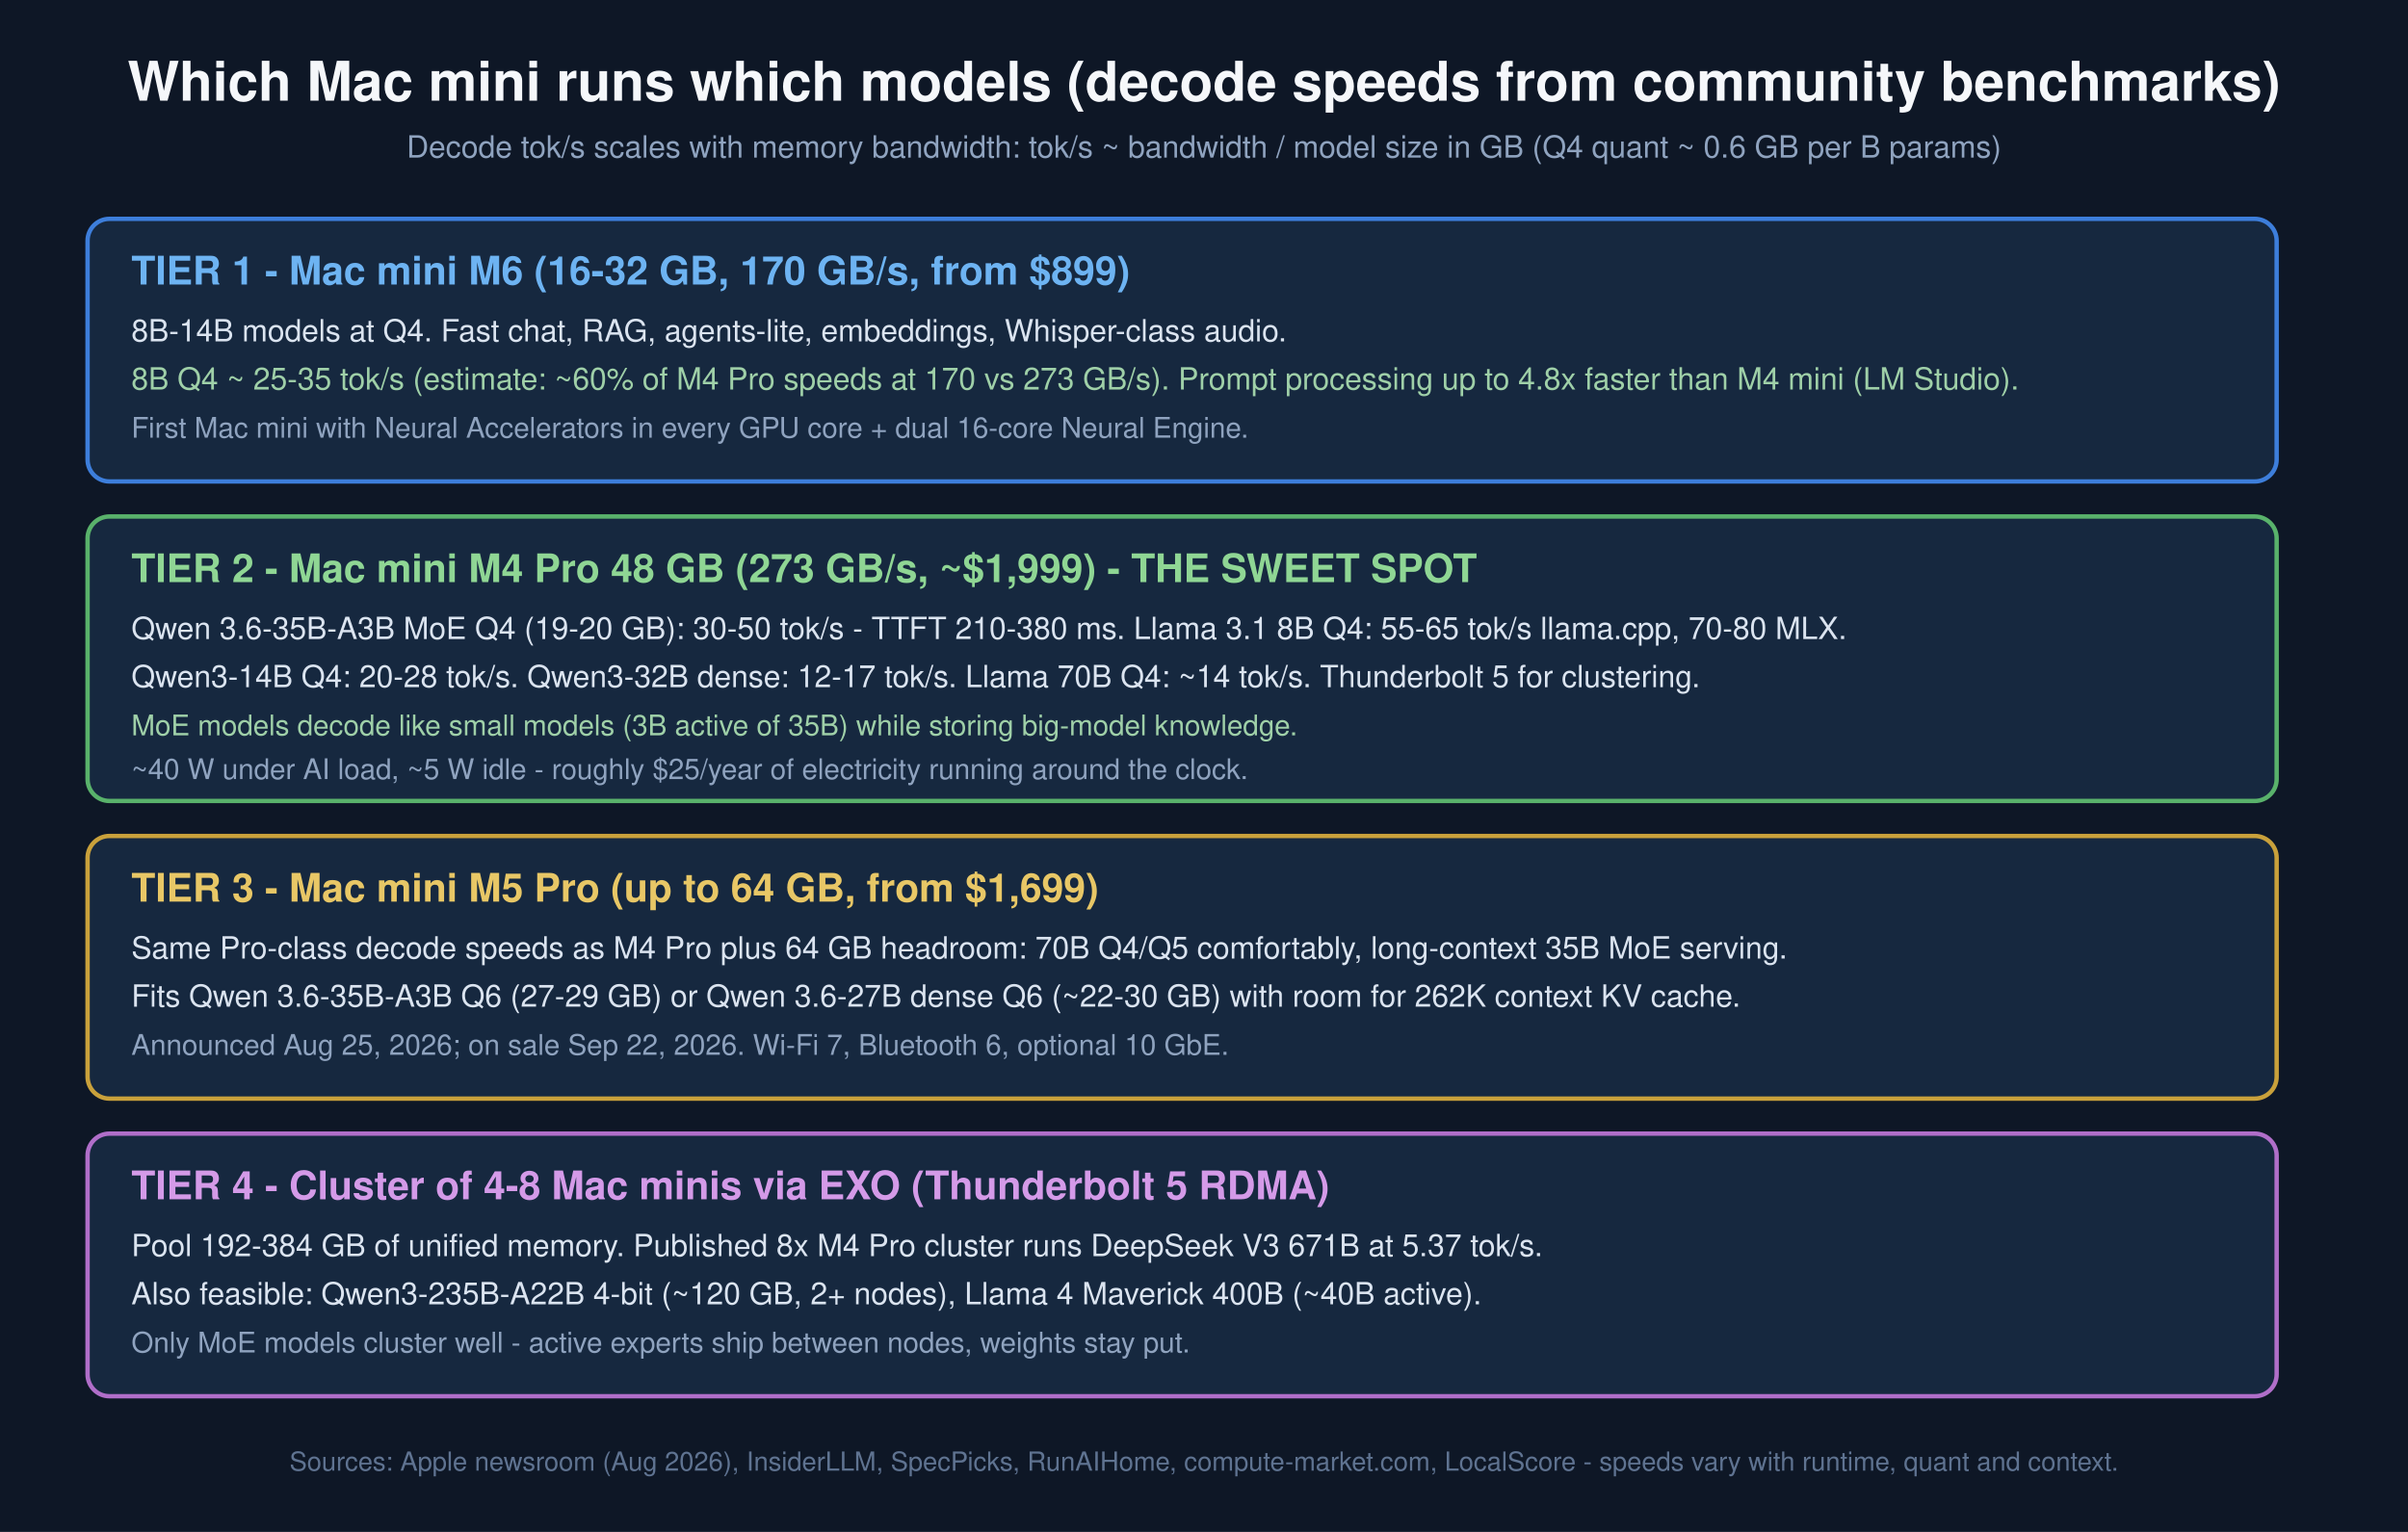
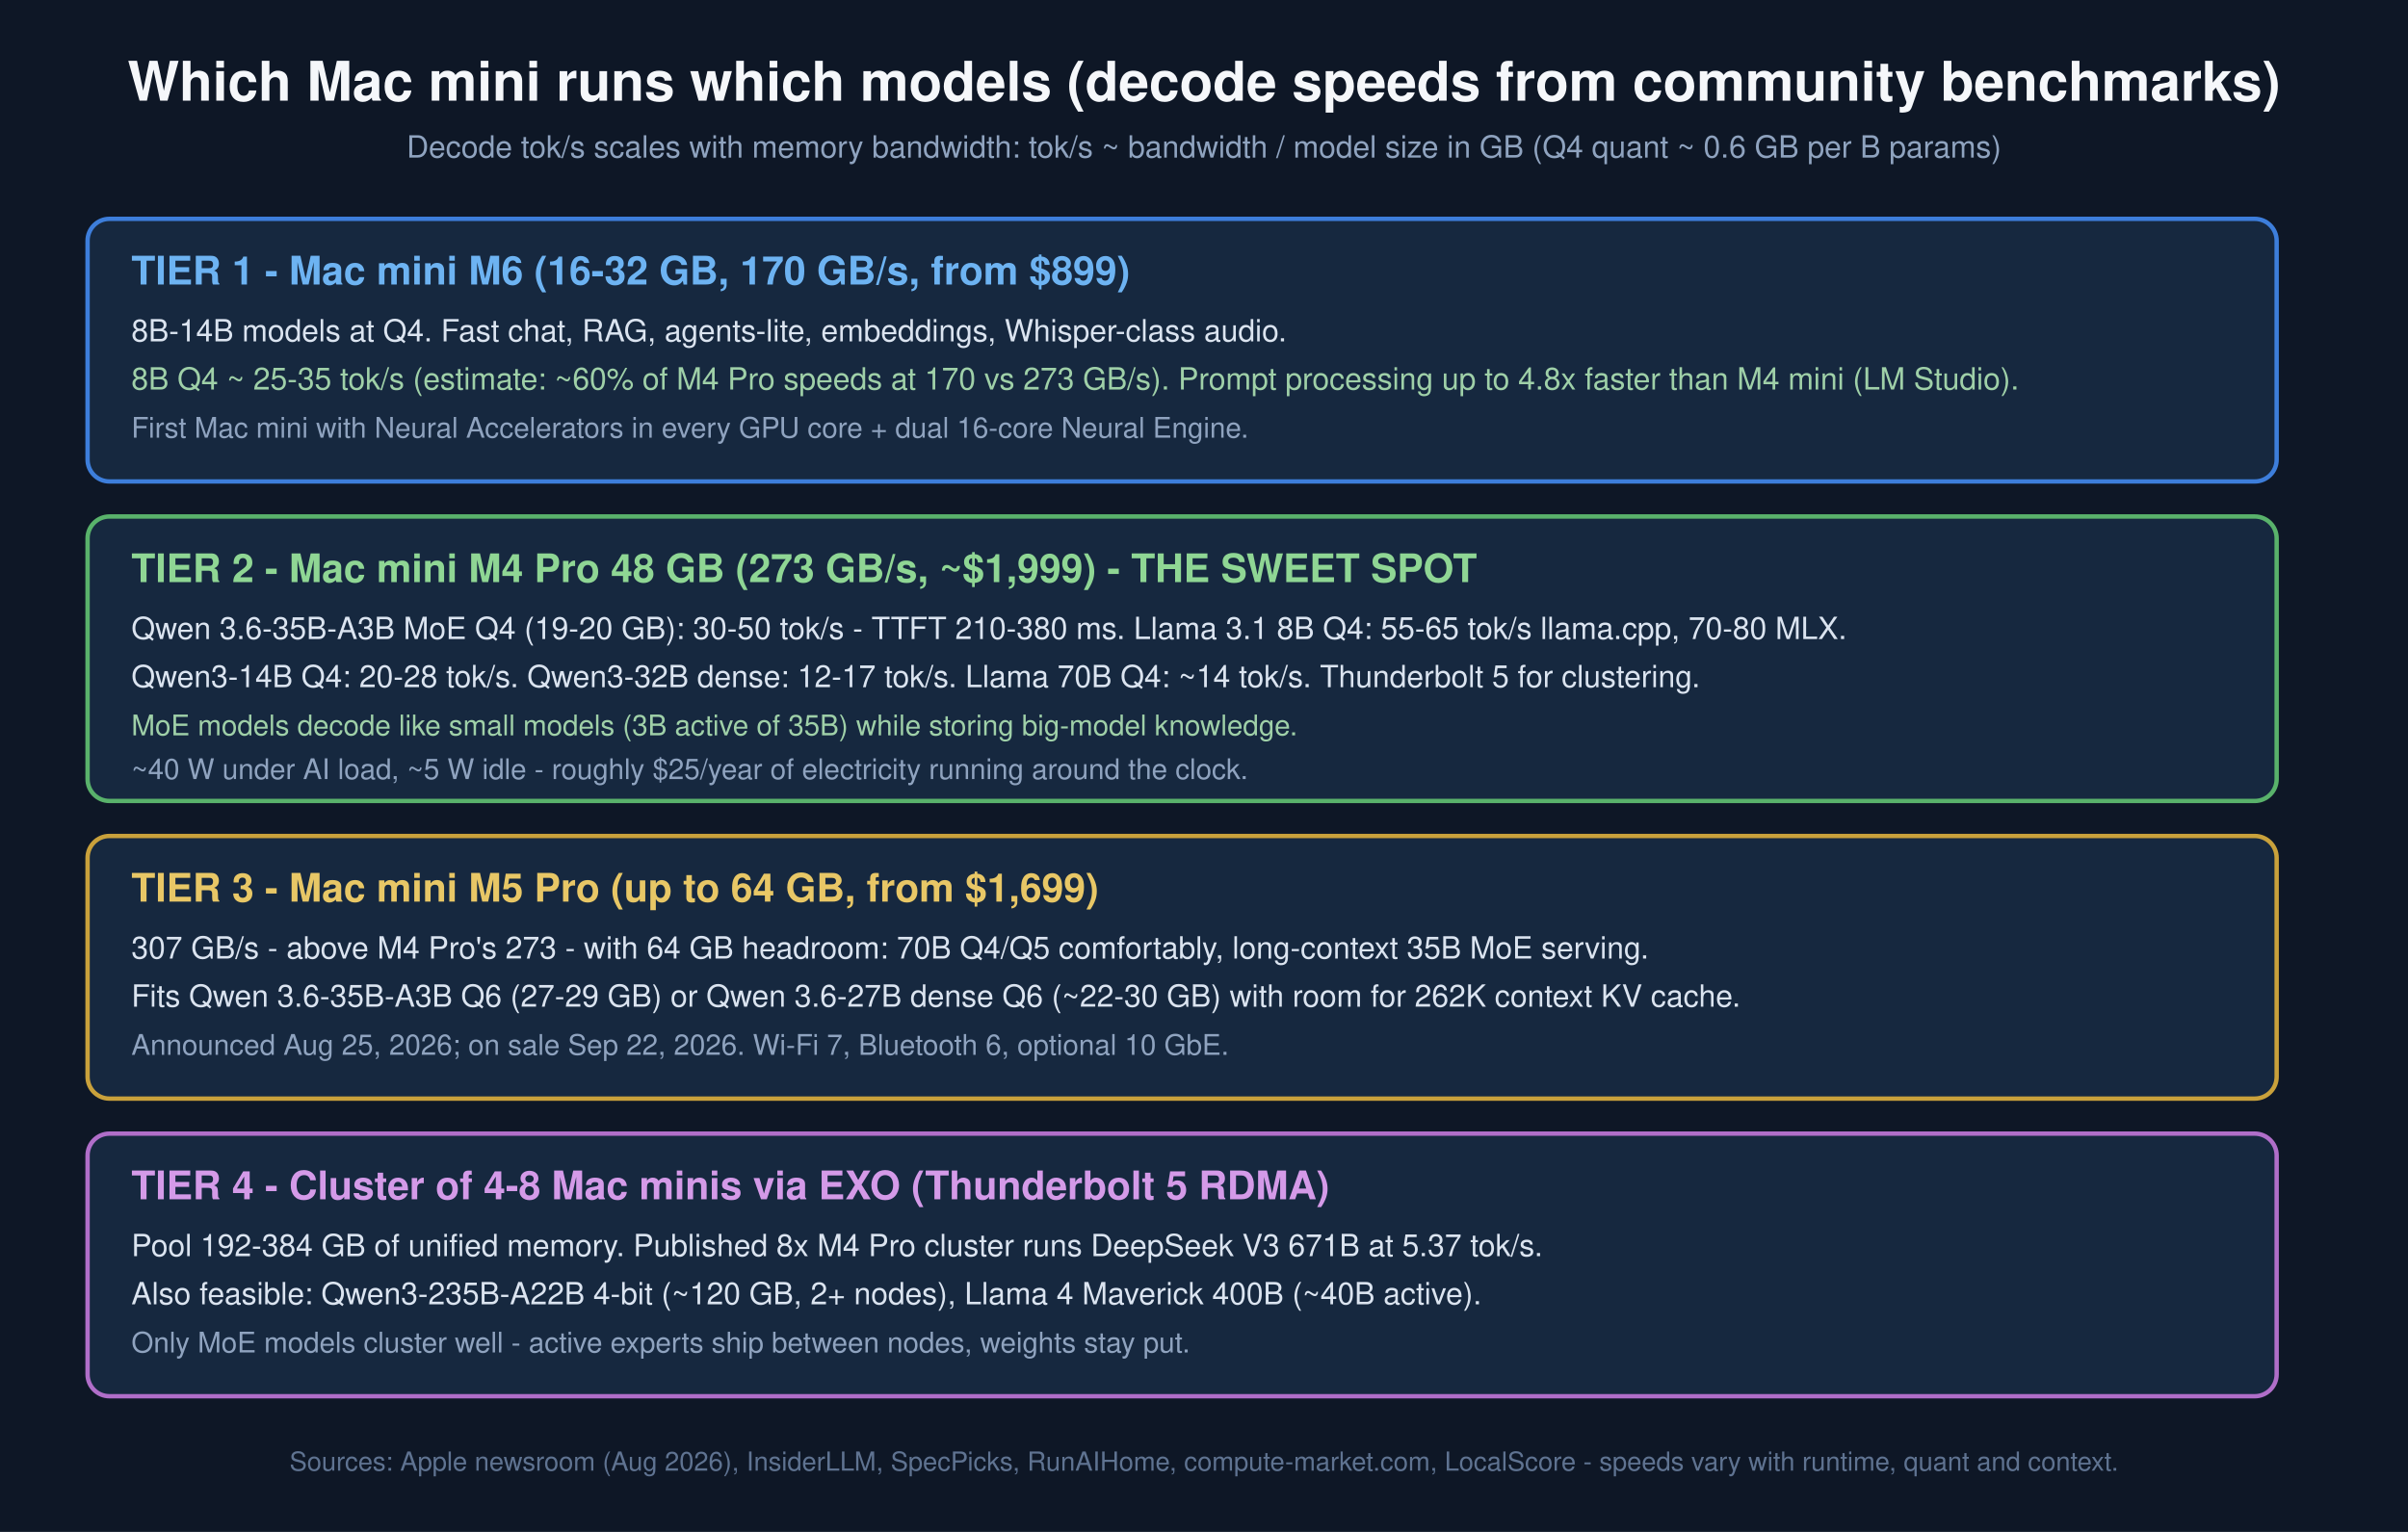
<svg xmlns="http://www.w3.org/2000/svg" viewBox="0 0 1100 700" font-family="Helvetica, Arial, sans-serif">
  <rect width="1100" height="700" fill="#0e1726" />
  <text x="550" y="46" fill="#f5f7fa" font-size="25" text-anchor="middle" font-weight="bold">Which Mac mini runs which models (decode speeds from community benchmarks)</text>
  <text x="550" y="72" fill="#8fa3bf" font-size="14" text-anchor="middle">Decode tok/s scales with memory bandwidth: tok/s ~ bandwidth / model size in GB (Q4 quant ~ 0.6 GB per B params)</text>
  <rect x="40" y="100" width="1000" height="120" rx="10" fill="#16283f" stroke="#3d7edb" stroke-width="2" />
  <text x="60" y="130" fill="#6db3f2" font-size="18" font-weight="bold">TIER 1 - Mac mini M6 (16-32 GB, 170 GB/s, from $899)</text>
  <text x="60" y="156" fill="#dbe4f0" font-size="14">8B-14B models at Q4. Fast chat, RAG, agents-lite, embeddings, Whisper-class audio.</text>
  <text x="60" y="178" fill="#9fd0a8" font-size="14">8B Q4 ~ 25-35 tok/s (estimate: ~60% of M4 Pro speeds at 170 vs 273 GB/s). Prompt processing up to 4.8x faster than M4 mini (LM Studio).</text>
  <text x="60" y="200" fill="#8fa3bf" font-size="13">First Mac mini with Neural Accelerators in every GPU core + dual 16-core Neural Engine.</text>
  <rect x="40" y="236" width="1000" height="130" rx="10" fill="#16283f" stroke="#59b26b" stroke-width="2" />
  <text x="60" y="266" fill="#8fd694" font-size="18" font-weight="bold">TIER 2 - Mac mini M4 Pro 48 GB (273 GB/s, ~$1,999) - THE SWEET SPOT</text>
  <text x="60" y="292" fill="#dbe4f0" font-size="14">Qwen 3.6-35B-A3B MoE Q4 (19-20 GB): 30-50 tok/s - TTFT 210-380 ms. Llama 3.1 8B Q4: 55-65 tok/s llama.cpp, 70-80 MLX.</text>
  <text x="60" y="314" fill="#dbe4f0" font-size="14">Qwen3-14B Q4: 20-28 tok/s. Qwen3-32B dense: 12-17 tok/s. Llama 70B Q4: ~14 tok/s. Thunderbolt 5 for clustering.</text>
  <text x="60" y="336" fill="#9fd0a8" font-size="13">MoE models decode like small models (3B active of 35B) while storing big-model knowledge.</text>
  <text x="60" y="356" fill="#8fa3bf" font-size="13">~40 W under AI load, ~5 W idle - roughly $25/year of electricity running around the clock.</text>
  <rect x="40" y="382" width="1000" height="120" rx="10" fill="#16283f" stroke="#c9a13b" stroke-width="2" />
  <text x="60" y="412" fill="#e8c766" font-size="18" font-weight="bold">TIER 3 - Mac mini M5 Pro (up to 64 GB, from $1,699)</text>
-   <text x="60" y="438" fill="#dbe4f0" font-size="14">Same Pro-class decode speeds as M4 Pro plus 64 GB headroom: 70B Q4/Q5 comfortably, long-context 35B MoE serving.</text>
+   <text x="60" y="438" fill="#dbe4f0" font-size="14">307 GB/s - above M4 Pro's 273 - with 64 GB headroom: 70B Q4/Q5 comfortably, long-context 35B MoE serving.</text>
  <text x="60" y="460" fill="#dbe4f0" font-size="14">Fits Qwen 3.6-35B-A3B Q6 (27-29 GB) or Qwen 3.6-27B dense Q6 (~22-30 GB) with room for 262K context KV cache.</text>
  <text x="60" y="482" fill="#8fa3bf" font-size="13">Announced Aug 25, 2026; on sale Sep 22, 2026. Wi-Fi 7, Bluetooth 6, optional 10 GbE.</text>
  <rect x="40" y="518" width="1000" height="120" rx="10" fill="#16283f" stroke="#b06ec9" stroke-width="2" />
  <text x="60" y="548" fill="#d49ae8" font-size="18" font-weight="bold">TIER 4 - Cluster of 4-8 Mac minis via EXO (Thunderbolt 5 RDMA)</text>
  <text x="60" y="574" fill="#dbe4f0" font-size="14">Pool 192-384 GB of unified memory. Published 8x M4 Pro cluster runs DeepSeek V3 671B at 5.37 tok/s.</text>
  <text x="60" y="596" fill="#dbe4f0" font-size="14">Also feasible: Qwen3-235B-A22B 4-bit (~120 GB, 2+ nodes), Llama 4 Maverick 400B (~40B active).</text>
  <text x="60" y="618" fill="#8fa3bf" font-size="13">Only MoE models cluster well - active experts ship between nodes, weights stay put.</text>
  <text x="550" y="672" fill="#5f7391" font-size="12" text-anchor="middle">Sources: Apple newsroom (Aug 2026), InsiderLLM, SpecPicks, RunAIHome, compute-market.com, LocalScore - speeds vary with runtime, quant and context.</text>
</svg>
